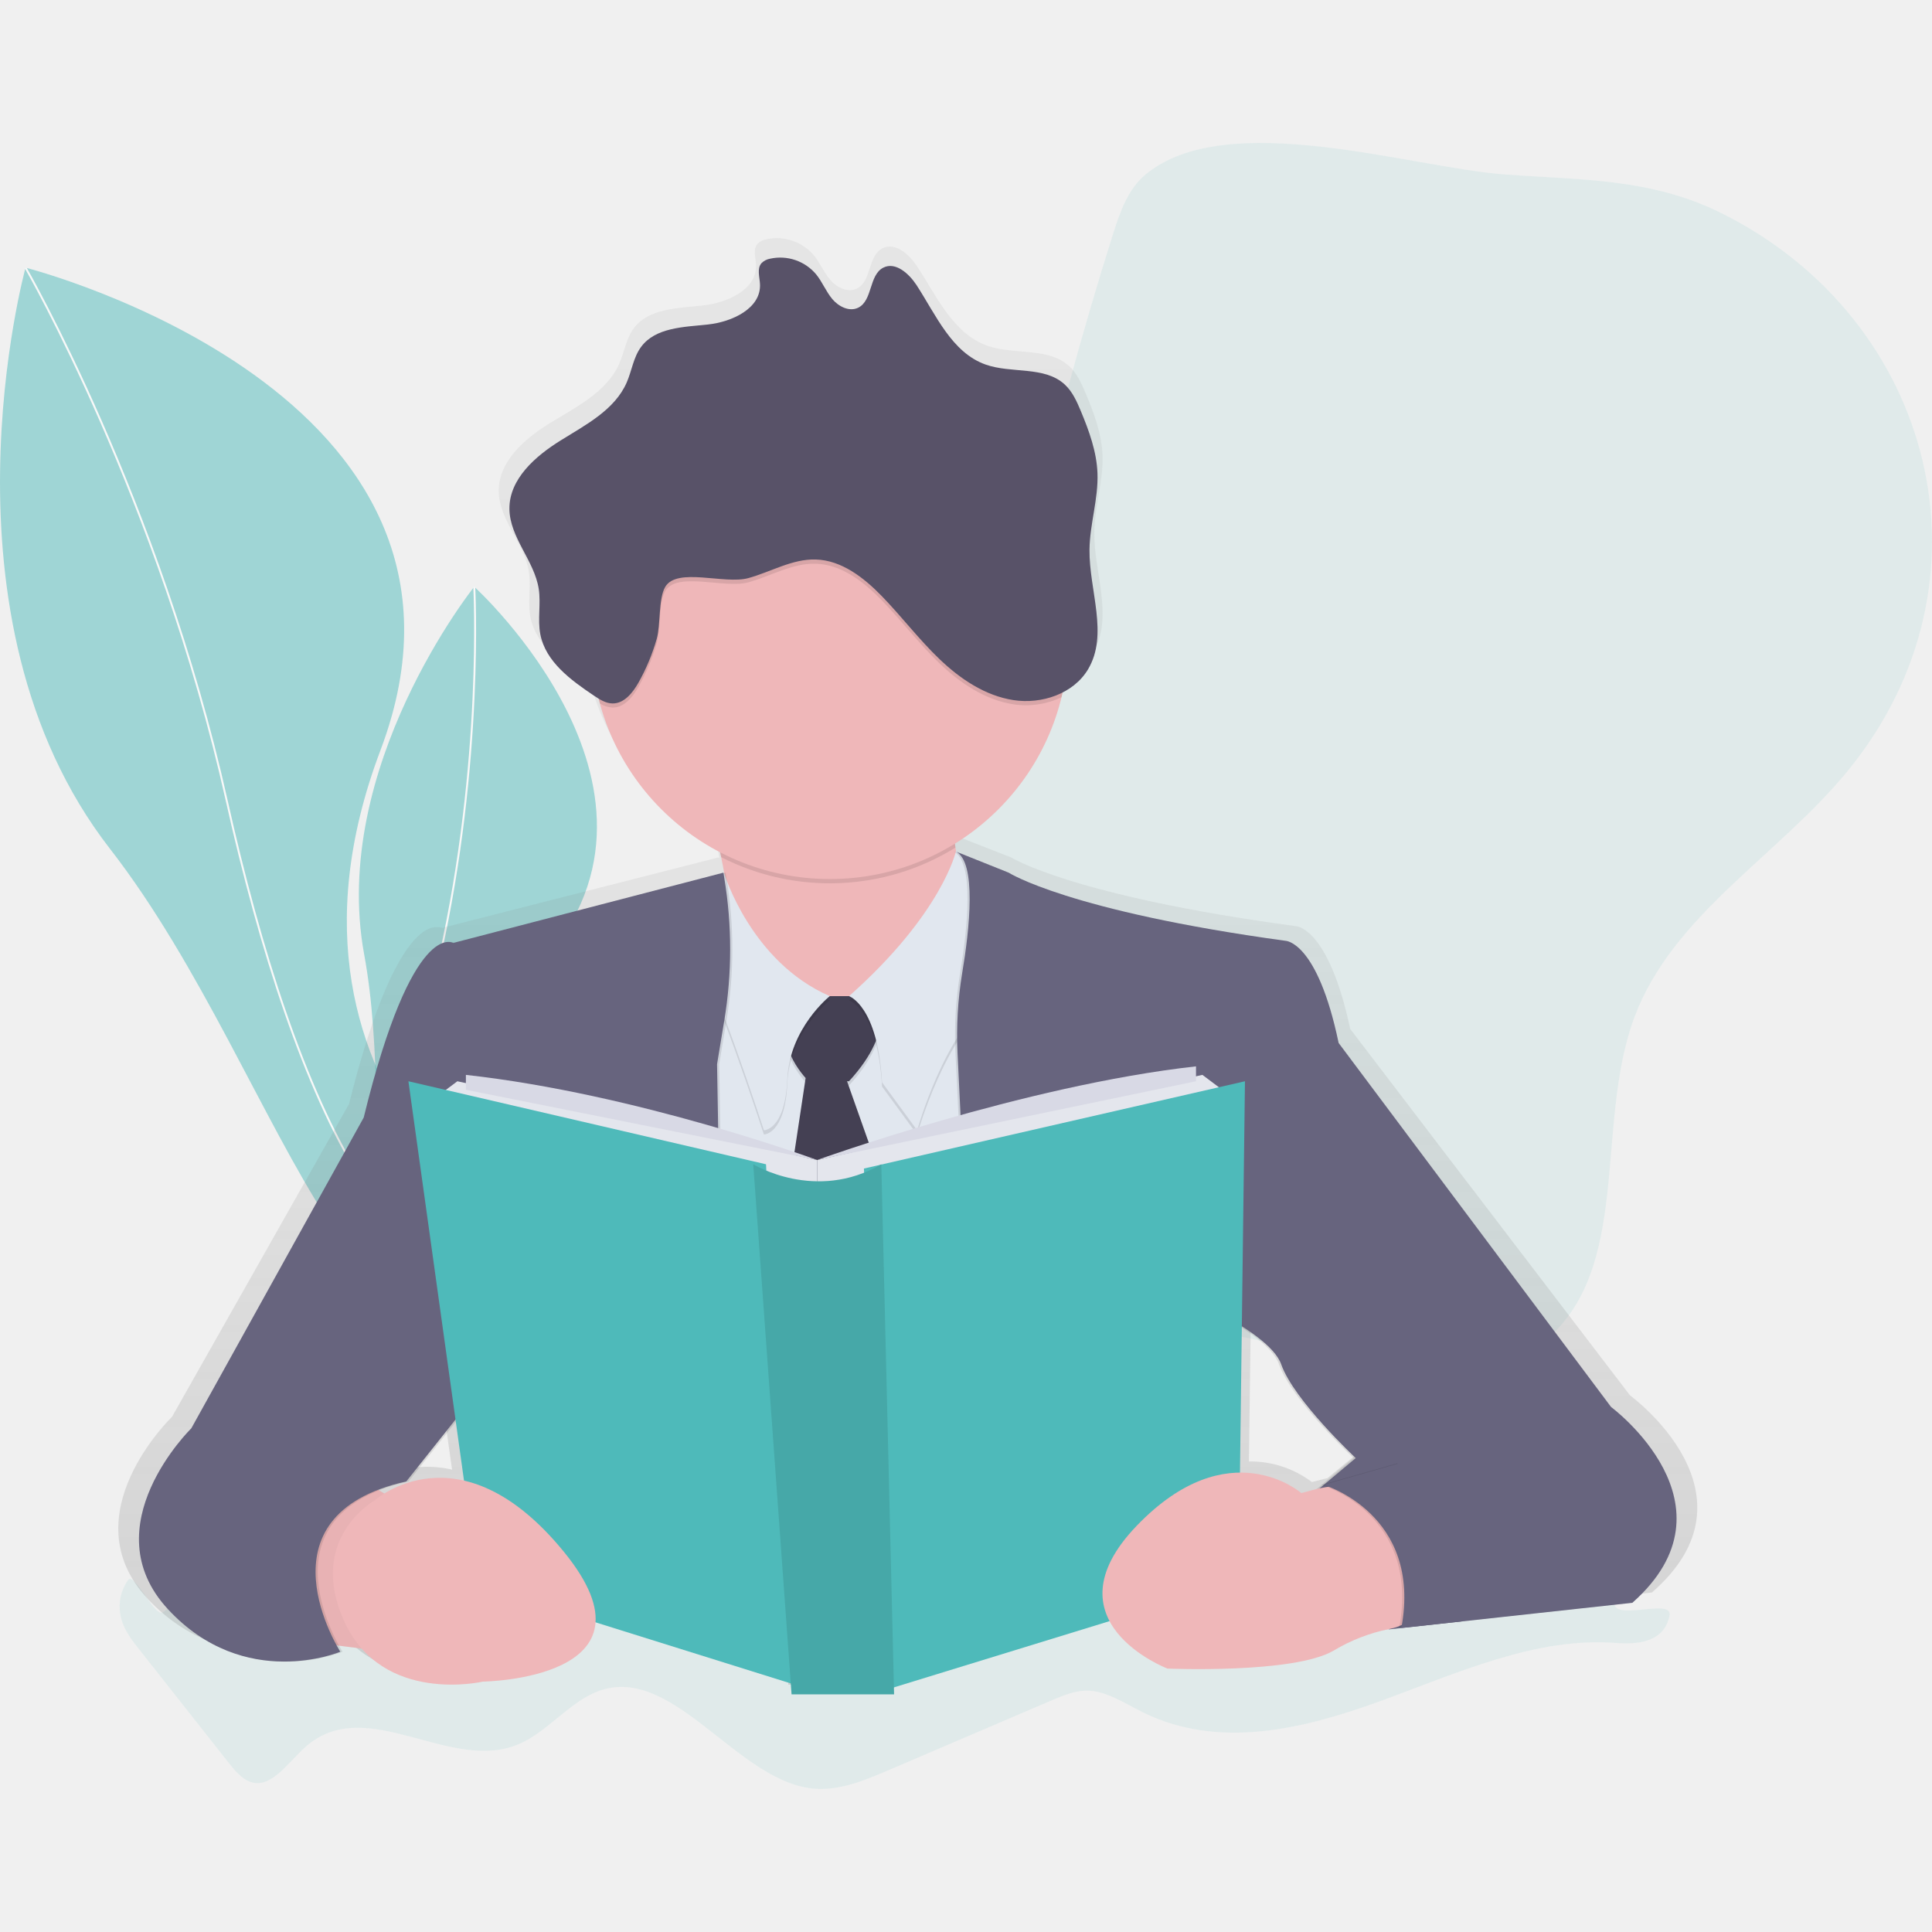
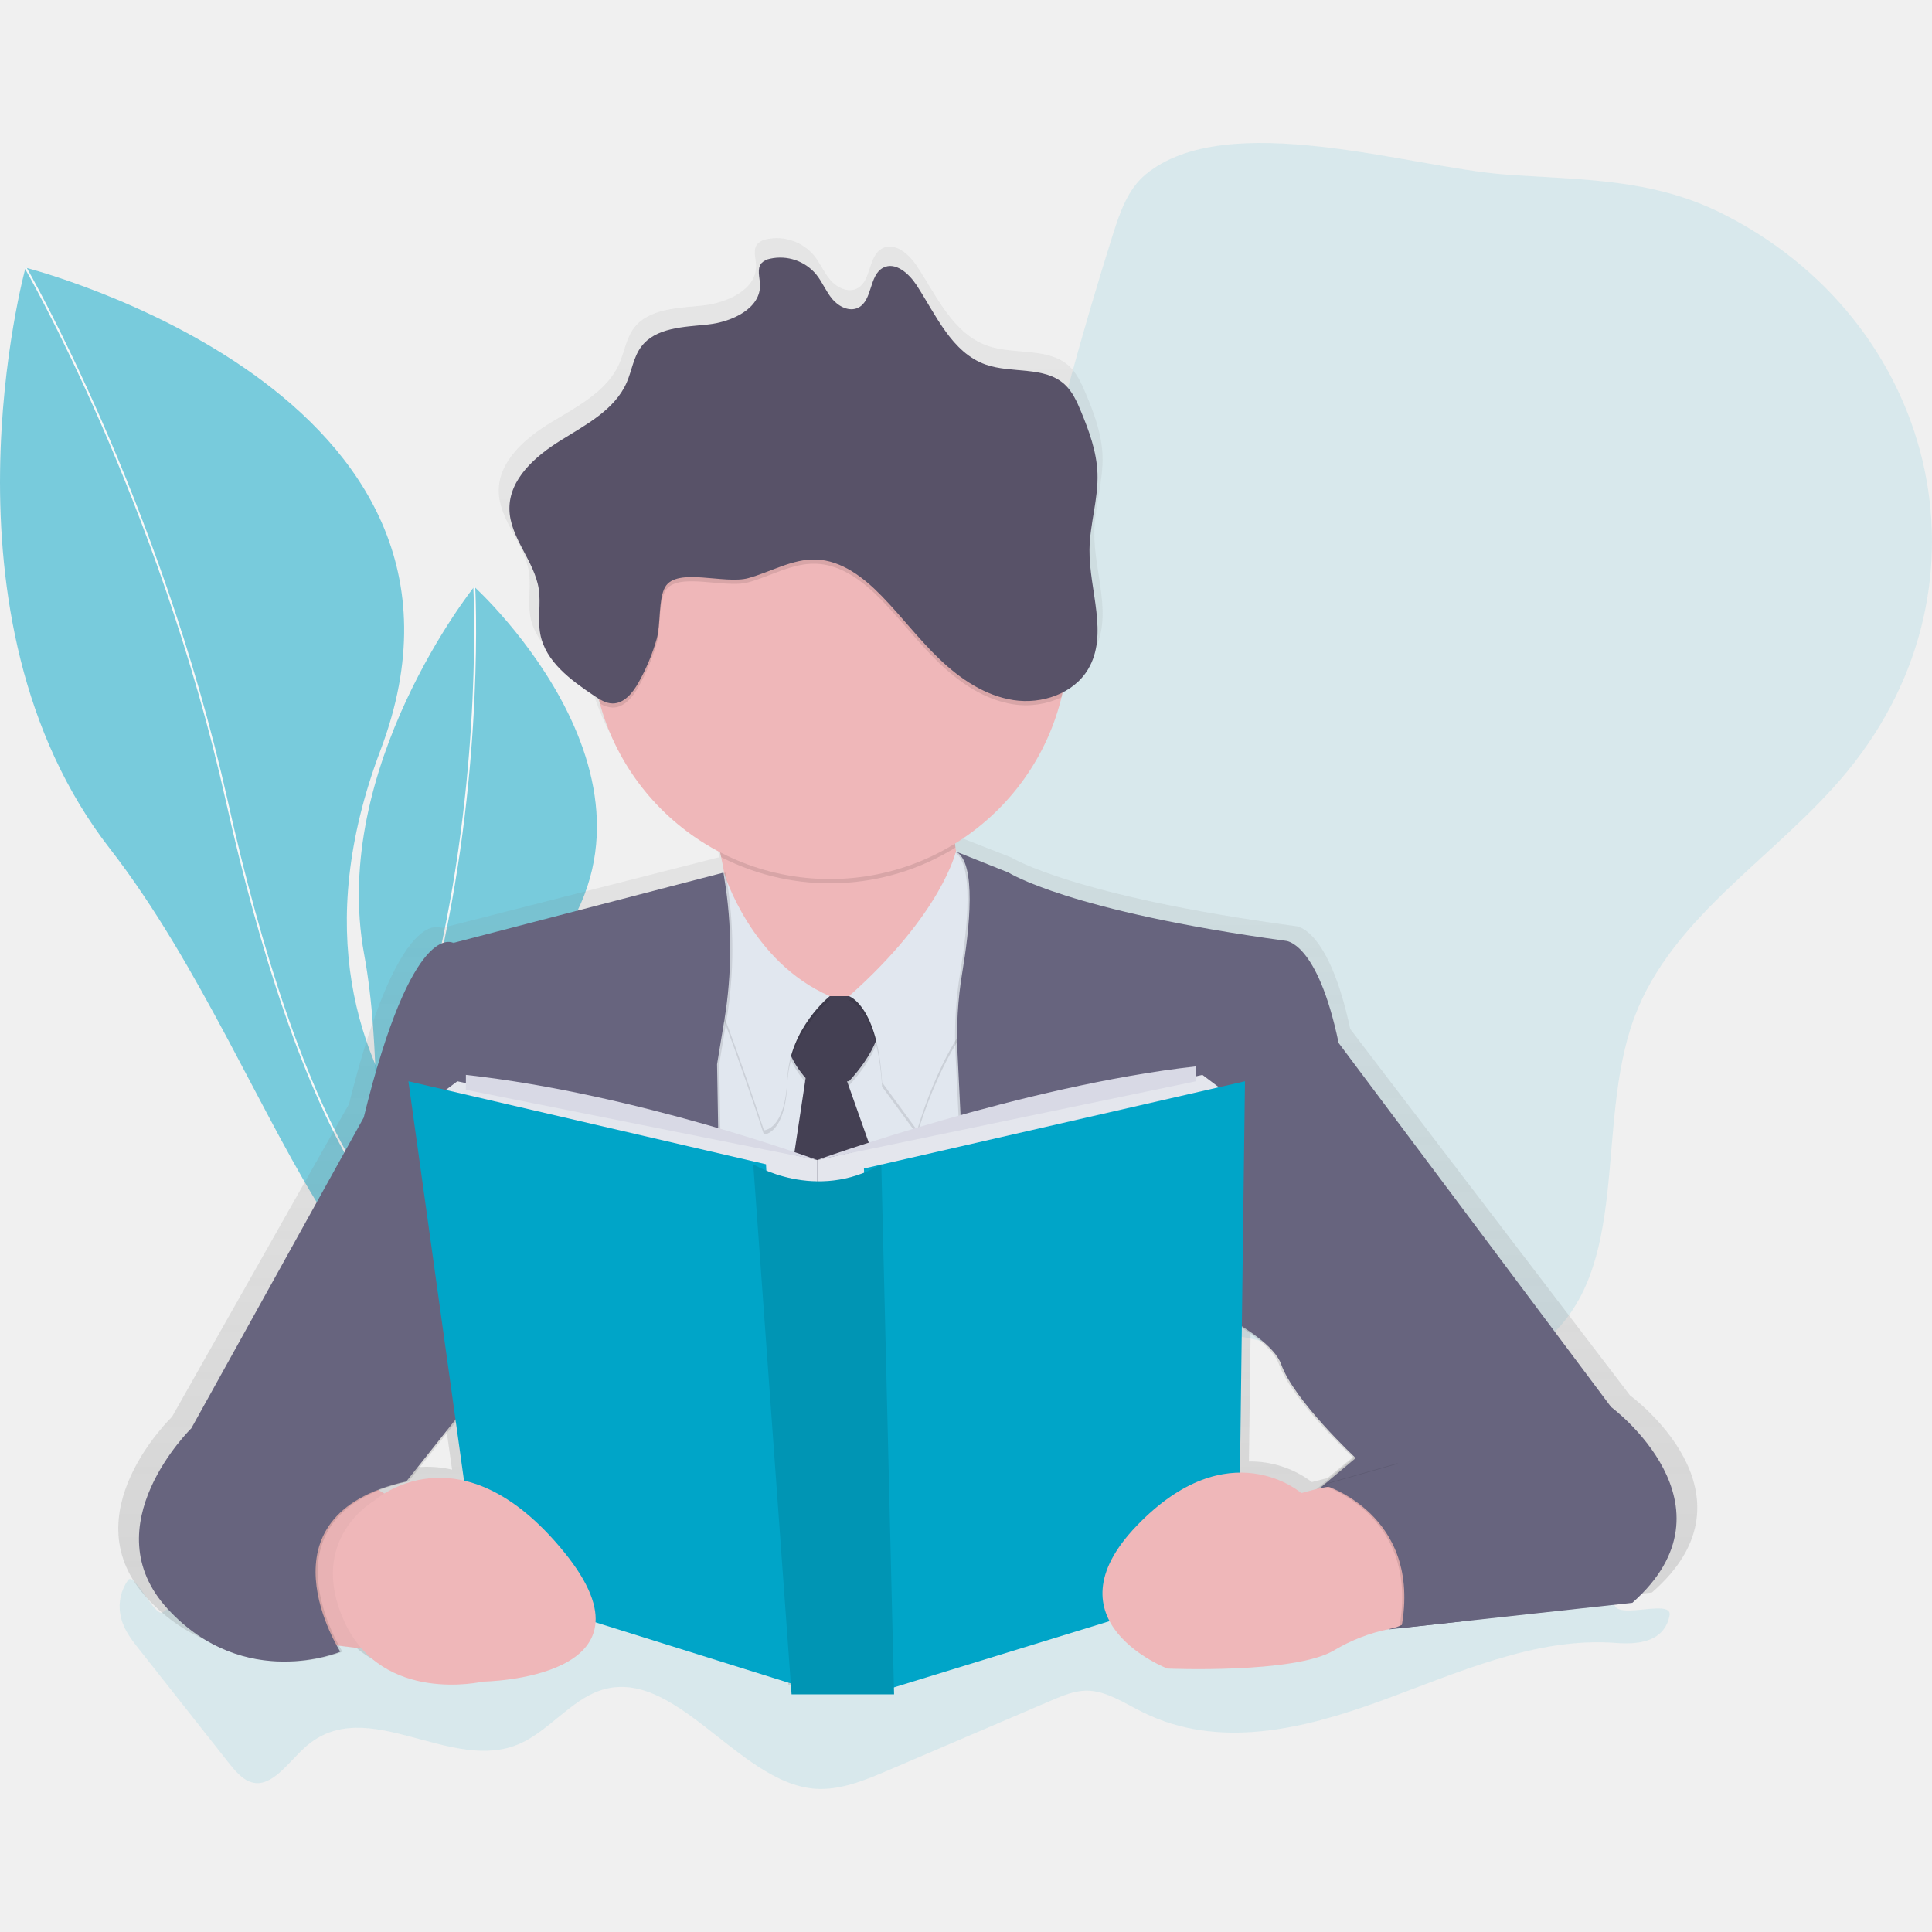
<svg xmlns="http://www.w3.org/2000/svg" id="5e1838a0-6e06-4e3f-aa75-de6d8e6cdfa0" data-name="Layer 1" width="350" height="350" viewBox="0 0 1007.04 858">
  <defs>
    <linearGradient id="cc082665-c41a-43d9-8451-73726d32e49c" x1="569.66" y1="824.63" x2="569.66" y2="70.6" gradientUnits="userSpaceOnUse">
      <stop offset="0" stop-color="gray" stop-opacity="0.25" />
      <stop offset="0.54" stop-color="gray" stop-opacity="0.12" />
      <stop offset="1" stop-color="gray" stop-opacity="0.1" />
    </linearGradient>
  </defs>
  <g opacity="0.1">
-     <path d="M693.73,37.32c-9.33,7.66-13.5,19.8-17.14,31.31q-12.24,38.74-22.89,78C643.35,184.65,633.95,223.51,615,258.1s-46.56,63.26-73.87,91.59l-98.38,102c-30.4,31.53-62.83,67.92-62.25,111.72.5,38,27.06,71.71,59.56,91.33s70.48,27.65,107.65,35.37c18.87,3.92,38.9,7.77,57,1.25,21.74-7.82,35.91-28.77,55.78-40.56,35.65-21.17,80.82-9.26,120.76,1.84s87,19.52,119.39-6.34c47-37.53,26.74-113.14,47.73-169.5,19.92-53.49,75-84.25,111.15-128.41,80.76-98.63,45.45-235.63-66-290.93C957,39.39,921,40.32,881.39,37.47,832,33.93,736.3,2.35,693.73,37.32Z" transform="translate(-96.48 -21)" fill="#4ebaba" />
+     <path d="M693.73,37.32c-9.33,7.66-13.5,19.8-17.14,31.31q-12.24,38.74-22.89,78C643.35,184.65,633.95,223.51,615,258.1s-46.56,63.26-73.87,91.59l-98.38,102c-30.4,31.53-62.83,67.92-62.25,111.72.5,38,27.06,71.71,59.56,91.33s70.48,27.65,107.65,35.37c18.87,3.92,38.9,7.77,57,1.25,21.74-7.82,35.91-28.77,55.78-40.56,35.65-21.17,80.82-9.26,120.76,1.84s87,19.52,119.39-6.34c47-37.53,26.74-113.14,47.73-169.5,19.92-53.49,75-84.25,111.15-128.41,80.76-98.63,45.45-235.63-66-290.93C957,39.39,921,40.32,881.39,37.47,832,33.93,736.3,2.35,693.73,37.32Z" transform="translate(-96.48 -21)" fill="#00a5c8" />
  </g>
  <g opacity="0.5">
-     <path d="M389.41,607.83s-165.2-83.6-94.6-270.33S109.8,86,109.8,86s-50.07,181.82,44,302.9S284.16,711,389.41,607.83Z" transform="translate(-96.48 -21)" fill="#4ebaba" />
+     <path d="M389.41,607.83s-165.2-83.6-94.6-270.33S109.8,86,109.8,86s-50.07,181.82,44,302.9S284.16,711,389.41,607.83Z" transform="translate(-96.48 -21)" fill="#00a5c8" />
    <path d="M109.8,86s69.7,120.77,104.87,277.87,92.43,286.74,173.89,241" transform="translate(-96.48 -21)" fill="none" stroke="#fff" stroke-miterlimit="10" />
  </g>
  <g opacity="0.5">
-     <path d="M353.92,638.37s-66.06-94.83,21.58-186.24-31.83-199.82-31.83-199.82S268.32,346.43,286.31,444,270.07,670.7,353.92,638.37Z" transform="translate(-96.48 -21)" fill="#4ebaba" />
+     <path d="M353.92,638.37s-66.06-94.83,21.58-186.24-31.83-199.82-31.83-199.82S268.32,346.43,286.31,444,270.07,670.7,353.92,638.37Z" transform="translate(-96.48 -21)" fill="#00a5c8" />
    <path d="M343.68,252.31s5,90.72-18.1,193.52-27.13,195.38,28.67,190.57" transform="translate(-96.48 -21)" fill="none" stroke="#fff" stroke-miterlimit="10" />
  </g>
  <g opacity="0.1">
-     <path d="M159.19,787.86c1.16,7.13,5.29,12.56,9.21,17.54l46.65,59.14c3.75,4.76,7.78,9.71,12.82,11,10.53,2.79,19-10.73,28-18.64,32-28.12,75.73,14.69,111.9-1.68,14.47-6.55,26.19-22.11,40.94-27.38,39.05-14,72.14,47.85,112.46,51,13.24,1,26.23-4.44,38.88-9.85l84.38-36.12c5.86-2.51,11.82-5,18-5.15,10.38-.18,20.05,6.5,29.82,11.31,39.33,19.38,83,8.92,123.4-5.76s81.09-33.57,122.85-30.44c10.87.82,25.23.13,28.2-14.13,1.77-8.48-22.12.41-27.65-4.16s7.63-23.64,1.18-24.45c-37.53-4.7-75.77-4.83-112.45,7-19,6.12-37.69,15.44-57.2,17.35-20.34,2-40.57-4.16-60.54-9.76-50.57-14.18-102-25-153.63-22.8-91.76,4-182.14,49.26-273.44,36.14a232.69,232.69,0,0,1-77.4-25.92c-12.32-6.65-11.77,16.9-24.34,24.83-4.09,2.58-14.8-21.48-18-16.85A23.52,23.52,0,0,0,159.19,787.86Z" transform="translate(-96.48 -21)" fill="#4ebaba" />
+     <path d="M159.19,787.86c1.16,7.13,5.29,12.56,9.21,17.54l46.65,59.14c3.75,4.76,7.78,9.71,12.82,11,10.53,2.79,19-10.73,28-18.64,32-28.12,75.73,14.69,111.9-1.68,14.47-6.55,26.19-22.11,40.94-27.38,39.05-14,72.14,47.85,112.46,51,13.24,1,26.23-4.44,38.88-9.85l84.38-36.12c5.86-2.51,11.82-5,18-5.15,10.38-.18,20.05,6.5,29.82,11.31,39.33,19.38,83,8.92,123.4-5.76s81.09-33.57,122.85-30.44c10.87.82,25.23.13,28.2-14.13,1.77-8.48-22.12.41-27.65-4.16s7.63-23.64,1.18-24.45c-37.53-4.7-75.77-4.83-112.45,7-19,6.12-37.69,15.44-57.2,17.35-20.34,2-40.57-4.16-60.54-9.76-50.57-14.18-102-25-153.63-22.8-91.76,4-182.14,49.26-273.44,36.14a232.69,232.69,0,0,1-77.4-25.92c-12.32-6.65-11.77,16.9-24.34,24.83-4.09,2.58-14.8-21.48-18-16.85A23.52,23.52,0,0,0,159.19,787.86Z" transform="translate(-96.48 -21)" fill="#00a5c8" />
  </g>
  <path d="M946.12,673.83l-145.85-191c-11.39-53.62-28.49-53.62-28.49-53.62-116.22-15.64-148.12-35.75-148.12-35.75l-26-10.18L595.49,382c-.1-.57-.21-1.14-.31-1.73s-.2-1.37-.28-2.06a125.45,125.45,0,0,0,57-76.8c.21-.84.4-1.7.6-2.55a32.84,32.84,0,0,0,13.59-12.11c11.17-18.31.56-41.49.8-62.82.15-13.48,4.8-26.69,4.27-40.16-.44-11.28-4.48-22.11-8.89-32.53-2.14-5.07-4.5-10.25-8.6-14-10.87-9.87-28.47-5.64-42.43-10.5-18.06-6.29-26.47-25.89-36.91-41.65-4-6.08-11.28-12.5-17.85-9.17-7.71,3.9-5.62,17.25-13.41,21-4.72,2.27-10.49-.59-13.86-4.55s-5.3-8.93-8.62-12.93A25.34,25.34,0,0,0,496,71.2a8.53,8.53,0,0,0-4.67,2.39c-2.49,2.9-.93,7.22-.76,11,.59,12.73-15,19.8-27.88,21.15s-28.06,1.51-35.77,11.76c-4.08,5.43-4.95,12.5-7.7,18.68-6.38,14.33-21.81,22.18-35.37,30.41s-27.52,20.23-27.4,35.87c.12,15,13.36,27.15,15.69,42,1.24,7.87-.69,16,.85,23.83,2.83,14.36,16.25,24,28.63,32.15.84.55,1.69,1.1,2.56,1.62.22.88.44,1.75.68,2.62a125.91,125.91,0,0,0,64.36,78c.2.84.39,1.69.58,2.56.59,2.68,1.14,5.47,1.63,8.33l-.38.1,0-.28L327,430.12a6.24,6.24,0,0,0-2.71-.34c-5.9-.48-24.35,5.88-45.88,92.13L186.13,685s-53.55,51.39-12.53,95c20.91,22.21,44.49,27.58,62.58,27.51A86.36,86.36,0,0,0,267,802.29s-.74-1.14-1.88-3.16l12.2,1.49c24,26.68,64.88,17.31,64.88,17.31s58.15-.66,60.29-31.07L507,818.92l.42,5.71h54.88l-.09-3.64,115.46-34.78c9,16.64,31,24.87,31,24.87s67.76,2.85,89.06-9.49a95.17,95.17,0,0,1,28.86-11.11l.59-.06-.14.14,130.46-14C1016.76,725.21,946.12,673.83,946.12,673.83ZM289.45,719.25l-2.87-1.66a106.09,106.09,0,0,1,15.77-4.66l25.38-31.33,4.39,30.9A57.72,57.72,0,0,0,289.45,719.25ZM780.32,719a53.22,53.22,0,0,0-32.85-10.75l1-76.06C758,638.28,766,645,768.37,651.48c6.84,19,39.88,49.15,39.88,49.15l-17.16,14.1h0l-2.67,2.19c-.72.17-1.44.34-2.16.53Z" transform="translate(-96.48 -21)" fill="url(#cc082665-c41a-43d9-8451-73726d32e49c)" />
  <polygon points="166.28 782 192.91 785.33 208.44 708.77 178.48 691.01 139.65 733.18 166.28 782" fill="#efb7b9" />
  <polygon points="166.28 782 192.91 785.33 208.44 708.77 178.48 691.01 139.65 733.18 166.28 782" opacity="0.03" />
  <path d="M620,426.86l-64.35,57.7s-124.27,27.74-93.2-11.1c17.6-22,15.26-55.39,9.92-80.21a208.09,208.09,0,0,0-9.92-33S622.25,263.76,600.06,337c-6.58,21.72-7.5,38.47-5.55,51.27C599.17,418.63,620,426.86,620,426.86Z" transform="translate(-96.48 -21)" fill="#efb7b9" />
  <path d="M600.06,337c-6.58,21.72-7.5,38.47-5.55,51.27a124.41,124.41,0,0,1-122.12,5,208.09,208.09,0,0,0-9.92-33S622.25,263.76,600.06,337Z" transform="translate(-96.48 -21)" opacity="0.1" />
  <path d="M653.32,280.4A124.27,124.27,0,1,1,529,156.13,123.91,123.91,0,0,1,653.32,280.4Z" transform="translate(-96.48 -21)" fill="#efb7b9" />
  <polygon points="347.13 420.29 347.13 647.74 565.71 629.99 529.1 398.1 432.57 455.79 347.13 420.29" fill="#e1e7ef" />
  <path d="M562.33,581.09,538,512.3H539c25.52-27.74,14.42-44.38,14.42-44.38H518c-22.55,16-6.9,36.73-1.59,42.7l-10.62,70.47Z" transform="translate(-96.48 -21)" opacity="0.1" />
  <path d="M562.33,578.87,538,510.08H539c25.52-27.74,14.42-44.38,14.42-44.38H518c-22.55,16-6.9,36.73-1.59,42.7l-10.62,70.47Z" transform="translate(-96.48 -21)" fill="#444053" />
  <path d="M594.81,392.2s-7,32.44-55.77,75.71c0,0,15,5,17.2,44.94l18.31,25s14.42-52.15,39.94-69.9,0-64.35,0-64.35Z" transform="translate(-96.48 -21)" opacity="0.1" />
  <path d="M594.81,390s-7,32.44-55.77,75.71c0,0,15,5,17.2,44.94l18.31,25s14.42-52.15,39.94-69.9,0-64.35,0-64.35Z" transform="translate(-96.48 -21)" fill="#e1e7ef" />
  <path d="M529,467.91S508,484.56,506.86,511.19s-12.2,26.63-12.2,26.63-27.74-85.43-36.61-93.2,16-40.54,16-40.54S488,450.16,529,467.91Z" transform="translate(-96.48 -21)" opacity="0.1" />
  <path d="M529,465.7S508,482.34,506.86,509s-12.2,26.63-12.2,26.63S466.91,450.16,458,442.4s16-40.54,16-40.54S488,447.94,529,465.7Z" transform="translate(-96.48 -21)" fill="#e1e7ef" />
  <path d="M593.4,390.25l27.74,11.1s31.07,20,144.24,35.51c0,0,16.64,0,27.74,53.26l142,189.73s68.79,51,11.1,102.08l-127,13.87s73.23-69.9-37.72-72.12L802,706.47s-32.18-30-38.83-48.82-61-39.94-61-39.94l6.66,159.77L608.93,793l-14.4-297.3a197.44,197.44,0,0,1,2.4-41.93C600.69,431.22,604.66,395.5,593.4,390.25Z" transform="translate(-96.48 -21)" opacity="0.1" />
  <path d="M594.51,390.25l27.74,11.1s31.07,20,144.24,35.51c0,0,16.64,0,27.74,53.26l142,189.73s68.79,51,11.1,102.08l-127,13.87s73.23-69.9-37.72-72.12l20.53-17.2s-32.18-30-38.83-48.82-61-39.94-61-39.94l6.66,159.77L610,793l-14.4-297.3a197.44,197.44,0,0,1,2.4-41.93C601.8,431.22,605.77,395.5,594.51,390.25Z" transform="translate(-96.48 -21)" fill="#67647e" />
  <path d="M474.68,401.34,333.77,438s-21.08-13.31-46.6,91l-89.87,162s-52.15,51-12.2,94.31S275,807.43,275,807.43s-45.49-71,34.4-88.76l30-37.72,135.36,15.53L471.35,501.2l3.79-22.76a226,226,0,0,0,0-74.31Z" transform="translate(-96.48 -21)" opacity="0.1" />
  <path d="M473.57,401.34,332.66,438s-21.08-13.31-46.6,91l-89.87,162S144,742,184,785.24s89.87,22.19,89.87,22.19-45.49-71,34.4-88.76l30-37.72,135.36,15.53L470.24,501.2,474,478.44a226,226,0,0,0,0-74.31Z" transform="translate(-96.48 -21)" fill="#67647e" />
  <polygon points="238.4 489.08 225.08 499.06 425.91 550.1 425.91 530.13 238.4 489.08" fill="#e4e6ed" />
  <polygon points="626.74 485.75 640.05 495.74 425.91 550.1 425.91 530.13 626.74 485.75" fill="#e4e6ed" />
-   <polygon points="212.88 489.08 399.28 532.35 412.59 803.08 249.49 752.04 212.88 489.08" fill="#4ebaba" />
-   <polygon points="648.93 489.08 450.32 534.57 461.41 806.41 645.6 749.82 648.93 489.08" fill="#4ebaba" />
-   <path d="M489.1,553.35s32.54,20,66.75,0l6.66,276.28H509.08Z" transform="translate(-96.48 -21)" fill="#4ebaba" />
+   <polygon points="212.88 489.08 399.28 532.35 412.59 803.08 249.49 752.04 212.88 489.08" fill="#00a5c8" />
+   <polygon points="648.93 489.08 450.32 534.57 461.41 806.41 645.6 749.82 648.93 489.08" fill="#00a5c8" />
+   <path d="M489.1,553.35s32.54,20,66.75,0l6.66,276.28H509.08Z" transform="translate(-96.48 -21)" fill="#00a5c8" />
  <path d="M489.1,553.35s32.54,20,66.75,0l6.66,276.28H509.08Z" transform="translate(-96.48 -21)" opacity="0.1" />
  <path d="M339.32,506.75v7.77l183.07,36.61S429.19,516.73,339.32,506.75Z" transform="translate(-96.48 -21)" fill="#d8d9e5" />
  <path d="M719.89,502.31v7.77l-197.5,41.05S630,512.3,719.89,502.31Z" transform="translate(-96.48 -21)" fill="#d8d9e5" />
  <path d="M780.58,723.18l-5.79,1.56s-37.71-33-85.78,17,16,74.47,16,74.47,66,2.83,86.73-9.43a91.23,91.23,0,0,1,28.89-11.19,29.52,29.52,0,0,0,16.18-9.13h0a38.61,38.61,0,0,0,9.66-31.84h0A38.61,38.61,0,0,0,818.07,723h0A73.16,73.16,0,0,0,780.58,723.18Z" transform="translate(-96.48 -21)" fill="#efb7b9" />
  <path d="M291.61,728.66s44.38-39.94,98.75,26.63S348.19,823,348.19,823,296,835.17,276.07,791.9,291.61,728.66,291.61,728.66Z" transform="translate(-96.48 -21)" fill="#efb7b9" />
  <path d="M785.28,720.47s51.59,15.06,40.53,74.59l31.18-3.4,6.58-30.27-13.31-42.16-25.52-10Z" transform="translate(-96.48 -21)" opacity="0.1" />
  <path d="M786.39,720.47s51.59,15.06,40.53,74.59l31.18-3.4,6.58-30.27-13.31-42.16-25.52-10Z" transform="translate(-96.48 -21)" fill="#67647e" />
  <path d="M653.32,280.4a123.91,123.91,0,0,1-3.54,29.52,43.16,43.16,0,0,1-25.06,3.68c-14.7-2.25-27.68-11-38.43-21.27s-19.77-22.22-30.14-32.9c-9.4-9.68-21-18.73-34.48-19.12-12.24-.36-23.39,6.48-35.19,9.72-12.36,3.4-37.26-5.88-43.29,4.6-3.54,6.16-2.29,19.71-4.38,27a105.93,105.93,0,0,1-9.53,22.85c-3,5.27-7.41,10.86-13.46,10.81a13.61,13.61,0,0,1-6.64-2.12,124.28,124.28,0,1,1,244.15-32.8Z" transform="translate(-96.48 -21)" opacity="0.1" />
  <path d="M486.47,247.83c11.81-3.24,23-10.08,35.19-9.72,13.48.39,25.09,9.44,34.48,19.12,10.36,10.67,19.38,22.62,30.14,32.9s23.73,19,38.43,21.27,31.25-3.26,38.88-16c10.87-18.18.55-41.21.78-62.39.15-13.39,4.67-26.51,4.16-39.89-.43-11.2-4.36-22-8.65-32.31-2.09-5-4.38-10.18-8.38-13.89-10.59-9.8-27.72-5.6-41.32-10.43-17.58-6.25-25.78-25.72-35.94-41.37-3.92-6-11-12.41-17.38-9.11-7.51,3.88-5.47,17.14-13.06,20.86-4.6,2.25-10.22-.59-13.5-4.52s-5.17-8.87-8.39-12.84a24.4,24.4,0,0,0-24-8.19,8.25,8.25,0,0,0-4.55,2.37c-2.42,2.88-.91,7.17-.74,10.93.58,12.64-14.57,19.66-27.15,21s-27.33,1.5-34.83,11.69c-4,5.39-4.82,12.41-7.5,18.55-6.22,14.24-21.24,22-34.45,30.21s-26.8,20.1-26.68,35.63c.12,14.93,13,27,15.28,41.73,1.2,7.82-.67,15.9.83,23.67,2.75,14.26,15.82,23.83,27.88,31.93,3,2,6.2,4.09,9.8,4.12,6,.05,10.49-5.54,13.46-10.81a106,106,0,0,0,9.53-22.85c2.09-7.31.84-20.86,4.38-27C449.21,241.95,474.11,251.22,486.47,247.83Z" transform="translate(-96.48 -21)" fill="#585268" />
</svg>
